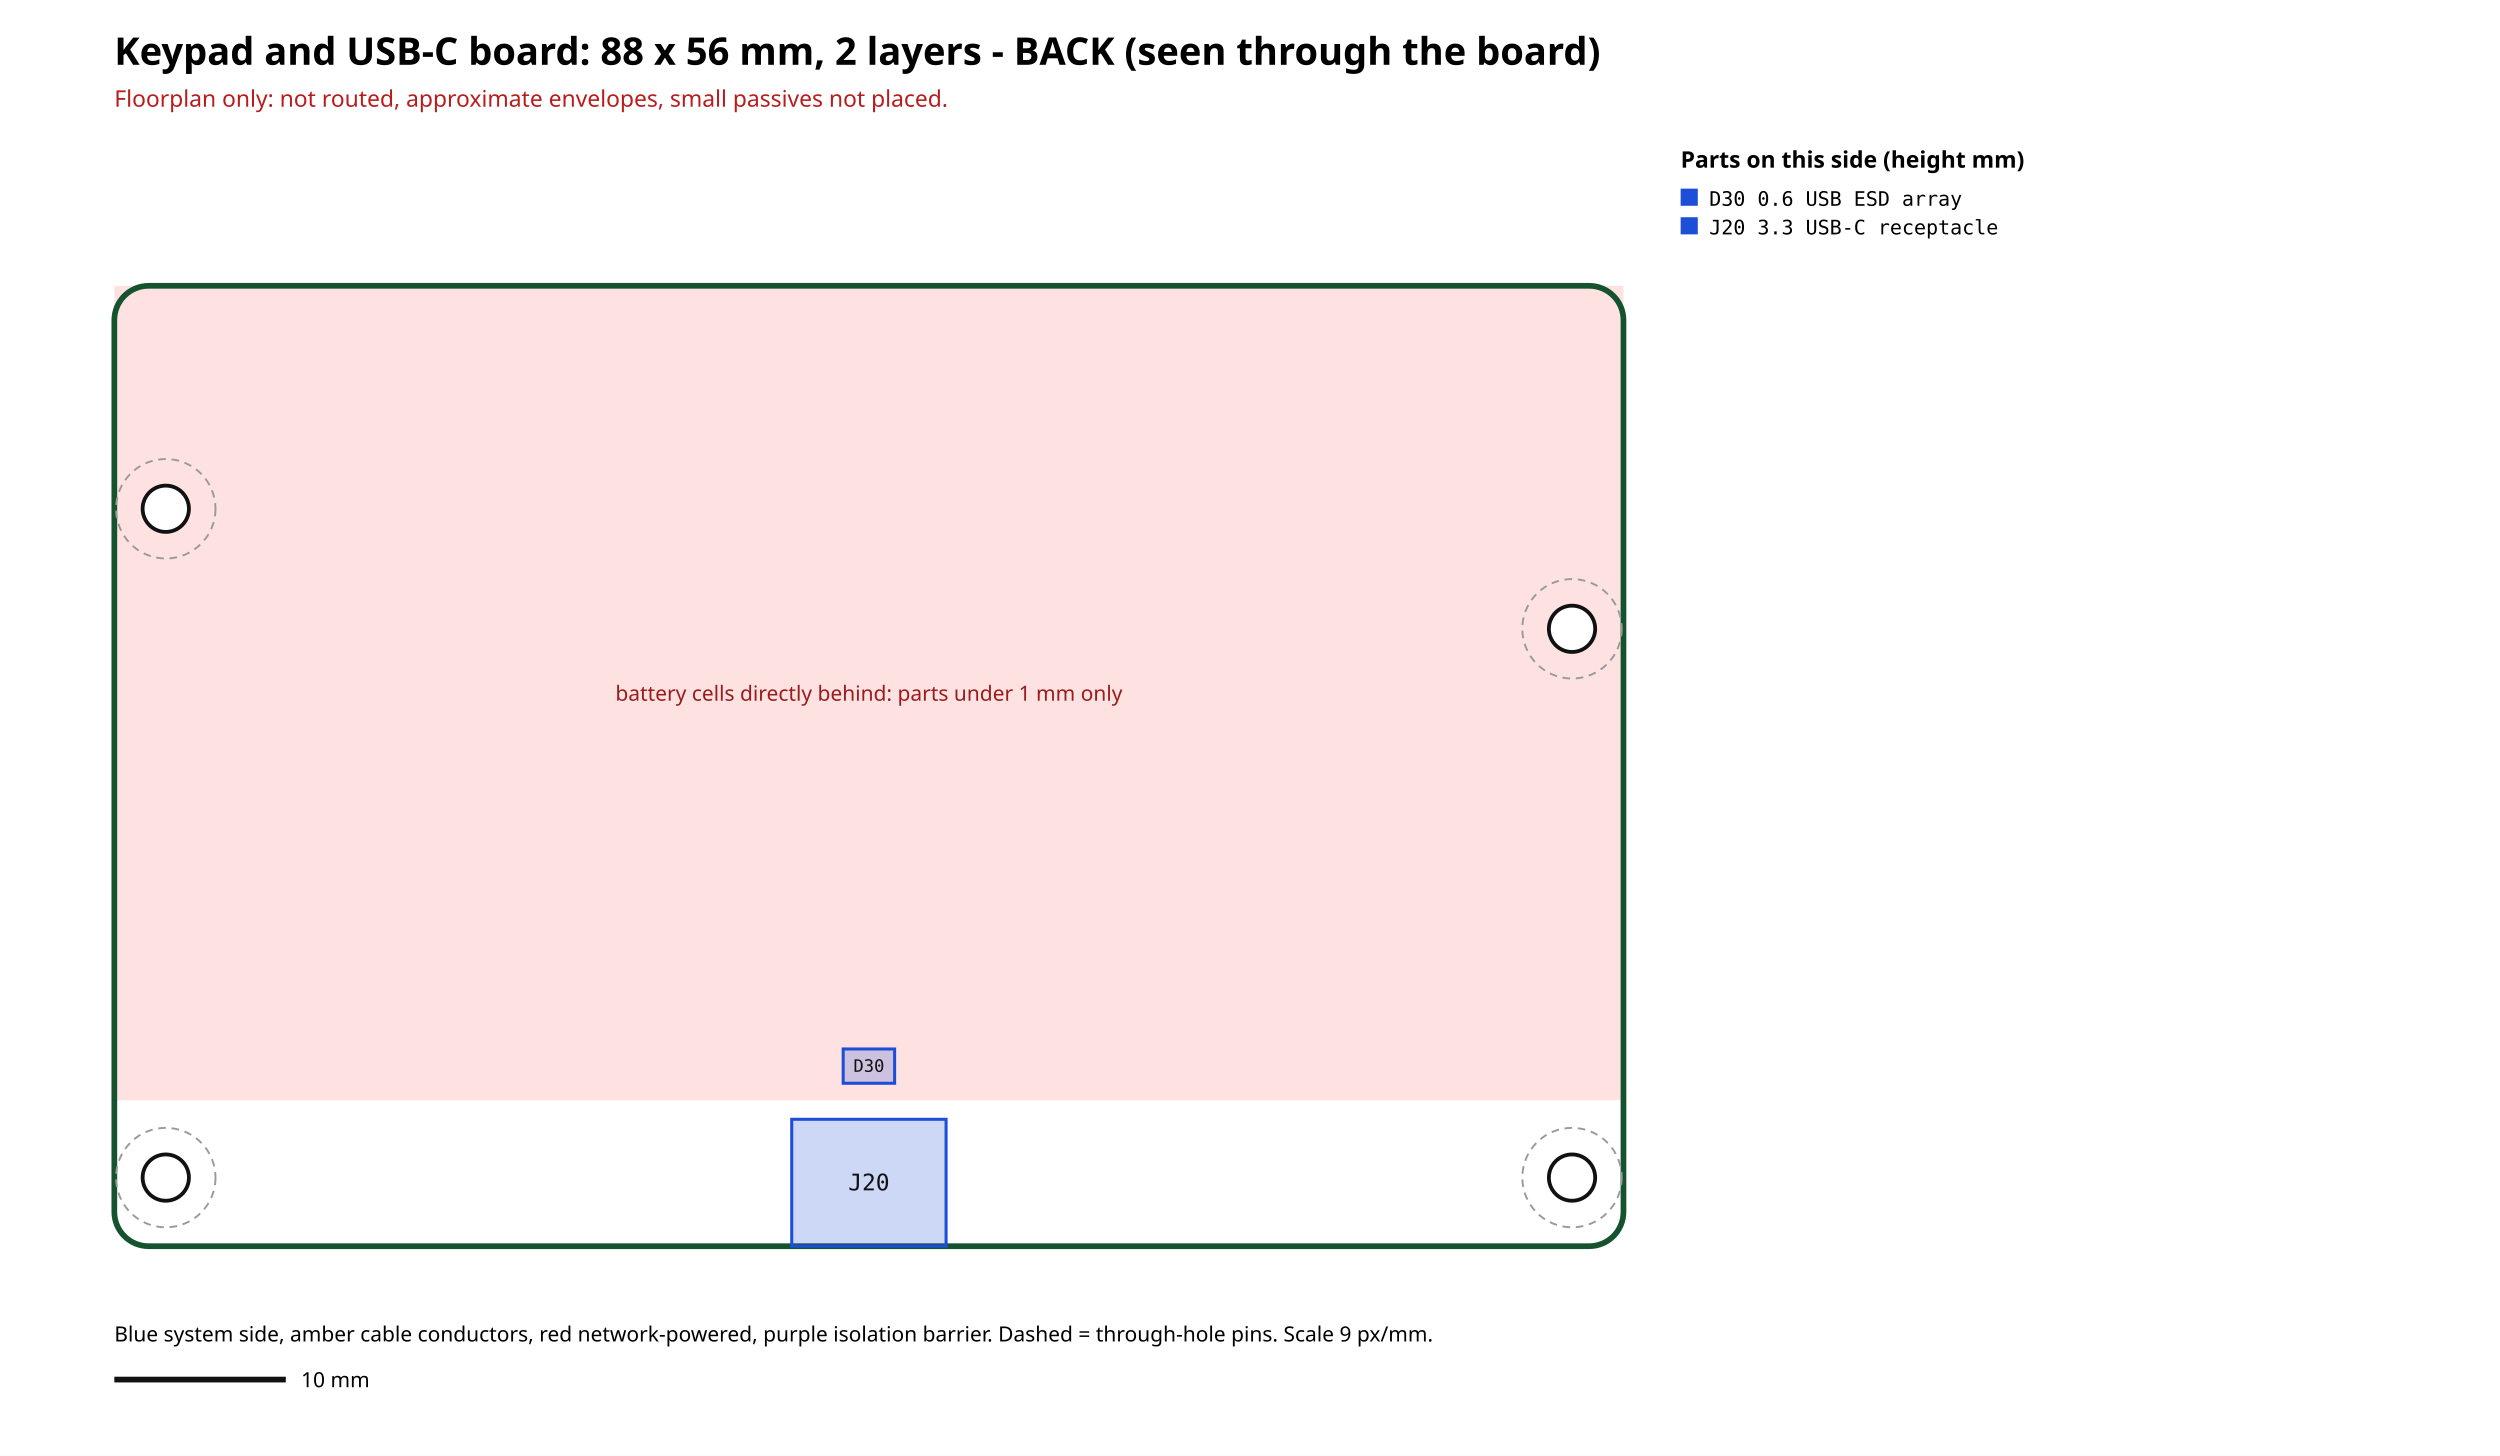
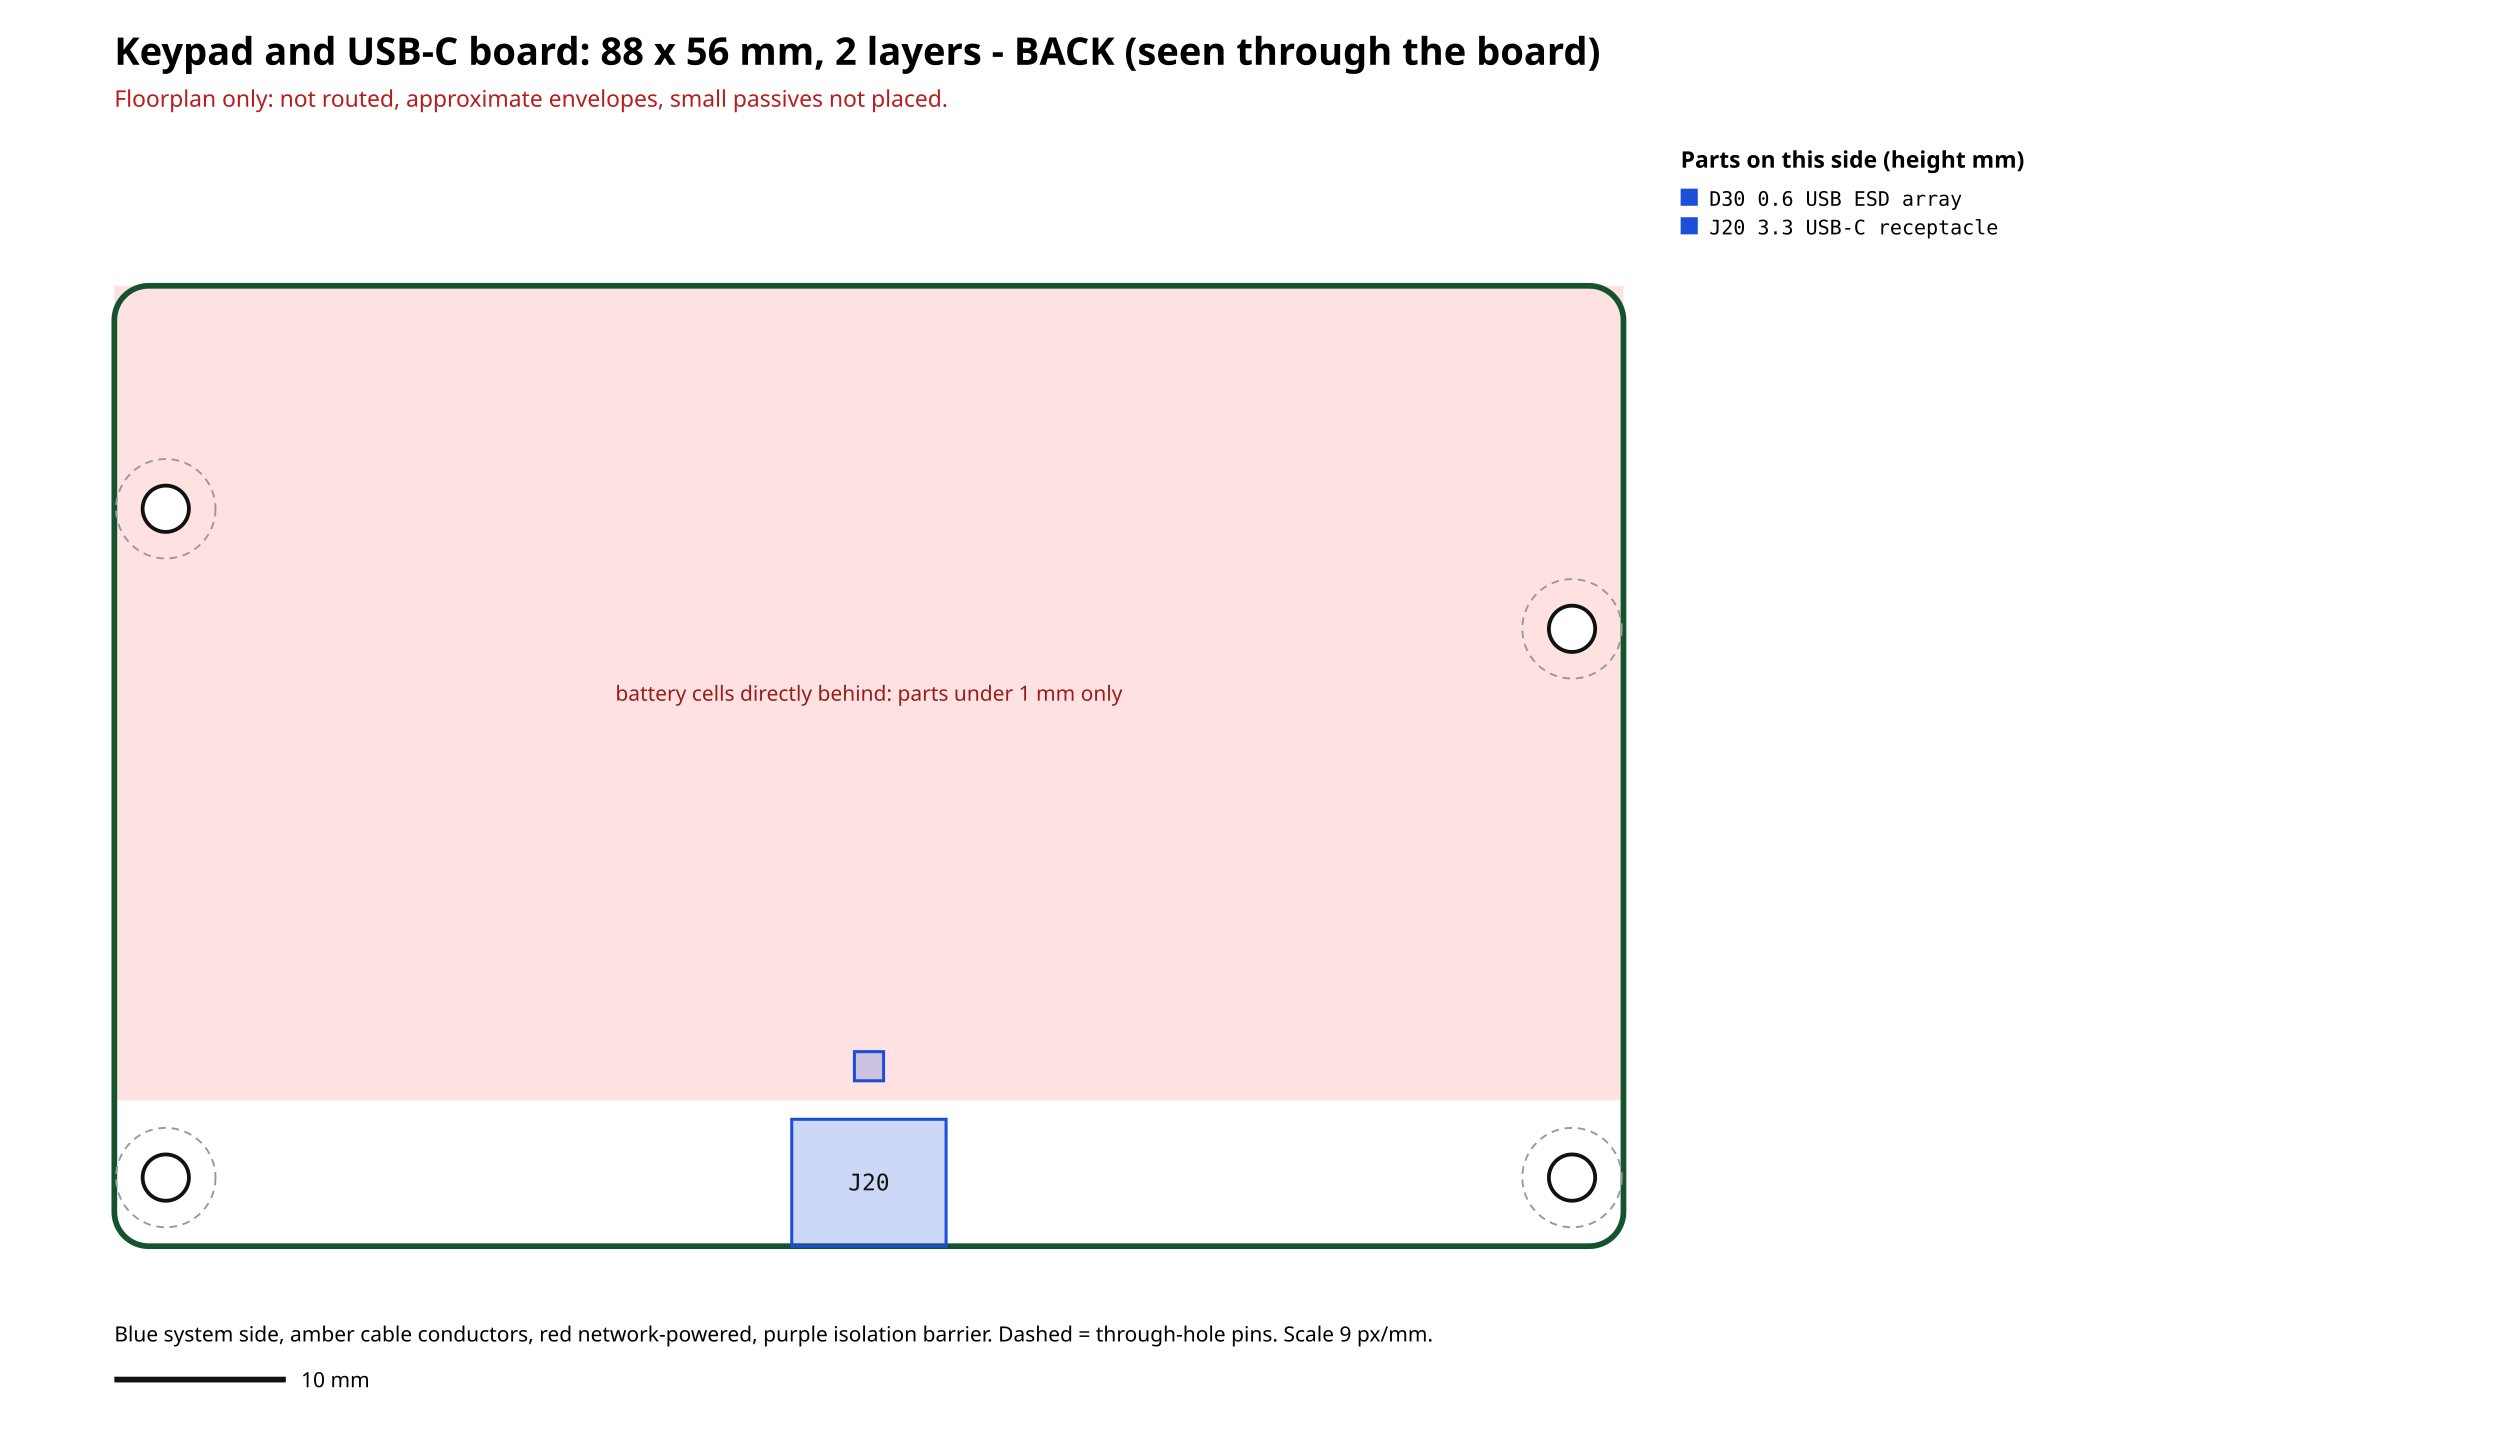
<svg xmlns="http://www.w3.org/2000/svg" viewBox="0 0 1312.0 764.0" width="1312.0" height="764.0">
  <rect width="1312.0" height="764.0" fill="#fff" />
  <text x="60" y="34" font-size="20" font-weight="bold" font-family="sans-serif">Keypad and USB-C board: 88 x 56 mm, 2 layers - BACK (seen through the board)</text>
  <text x="60" y="56" font-size="12" fill="#b91c1c" font-family="sans-serif">Floorplan only: not routed, approximate envelopes, small passives not placed.</text>
  <rect x="60.0" y="150.0" width="792.0" height="427.5" fill="#fee2e2" />
  <text x="456.0" y="367.75" font-size="11" text-anchor="middle" fill="#991b1b" font-family="sans-serif">battery cells directly behind: parts under 1 mm only</text>
  <rect x="60.0" y="150.0" width="792.0" height="504.0" rx="18.0" fill="none" stroke="#14532d" stroke-width="3" />
  <rect x="415.5" y="587.4" width="81.0" height="66.6" fill="#1d4ed8" fill-opacity="0.22" stroke="#1d4ed8" stroke-width="1.6" />
  <text x="456.0" y="624.7" font-size="12" text-anchor="middle" font-family="monospace" fill="#111">J20</text>
-   <rect x="442.5" y="550.5" width="27.0" height="18.0" fill="#1d4ed8" fill-opacity="0.22" stroke="#1d4ed8" stroke-width="1.6" />
-   <text x="456.0" y="562.5" font-size="9" text-anchor="middle" font-family="monospace" fill="#111">D30</text>
+   <rect x="448.4" y="551.9" width="15.3" height="15.3" fill="#1d4ed8" fill-opacity="0.22" stroke="#1d4ed8" stroke-width="1.6" />
  <circle cx="87.0" cy="267.0" r="12.15" fill="#fff" stroke="#111" stroke-width="2" />
  <circle cx="87.0" cy="267.0" r="26.1" fill="none" stroke="#999" stroke-dasharray="4 3" />
  <circle cx="87.0" cy="618.0" r="12.15" fill="#fff" stroke="#111" stroke-width="2" />
  <circle cx="87.0" cy="618.0" r="26.1" fill="none" stroke="#999" stroke-dasharray="4 3" />
  <circle cx="825.0" cy="330.0" r="12.15" fill="#fff" stroke="#111" stroke-width="2" />
  <circle cx="825.0" cy="330.0" r="26.1" fill="none" stroke="#999" stroke-dasharray="4 3" />
  <circle cx="825.0" cy="618.0" r="12.15" fill="#fff" stroke="#111" stroke-width="2" />
  <circle cx="825.0" cy="618.0" r="26.1" fill="none" stroke="#999" stroke-dasharray="4 3" />
  <text x="882.0" y="88" font-size="12" font-weight="bold" font-family="sans-serif">Parts on this side (height mm)</text>
  <rect x="882.0" y="99" width="9" height="9" fill="#1d4ed8" />
  <text x="897.0" y="108" font-size="10.5" font-family="monospace">D30     0.6  USB ESD array</text>
  <rect x="882.0" y="114" width="9" height="9" fill="#1d4ed8" />
  <text x="897.0" y="123" font-size="10.5" font-family="monospace">J20     3.3  USB-C receptacle</text>
  <text x="60" y="704.0" font-size="11" font-family="sans-serif">Blue system side, amber cable conductors, red network-powered, purple isolation barrier. Dashed = through-hole pins. Scale 9 px/mm.</text>
  <line x1="60" y1="724.0" x2="150.0" y2="724.0" stroke="#111" stroke-width="3" />
  <text x="158.0" y="728.0" font-size="11" font-family="sans-serif">10 mm</text>
</svg>
